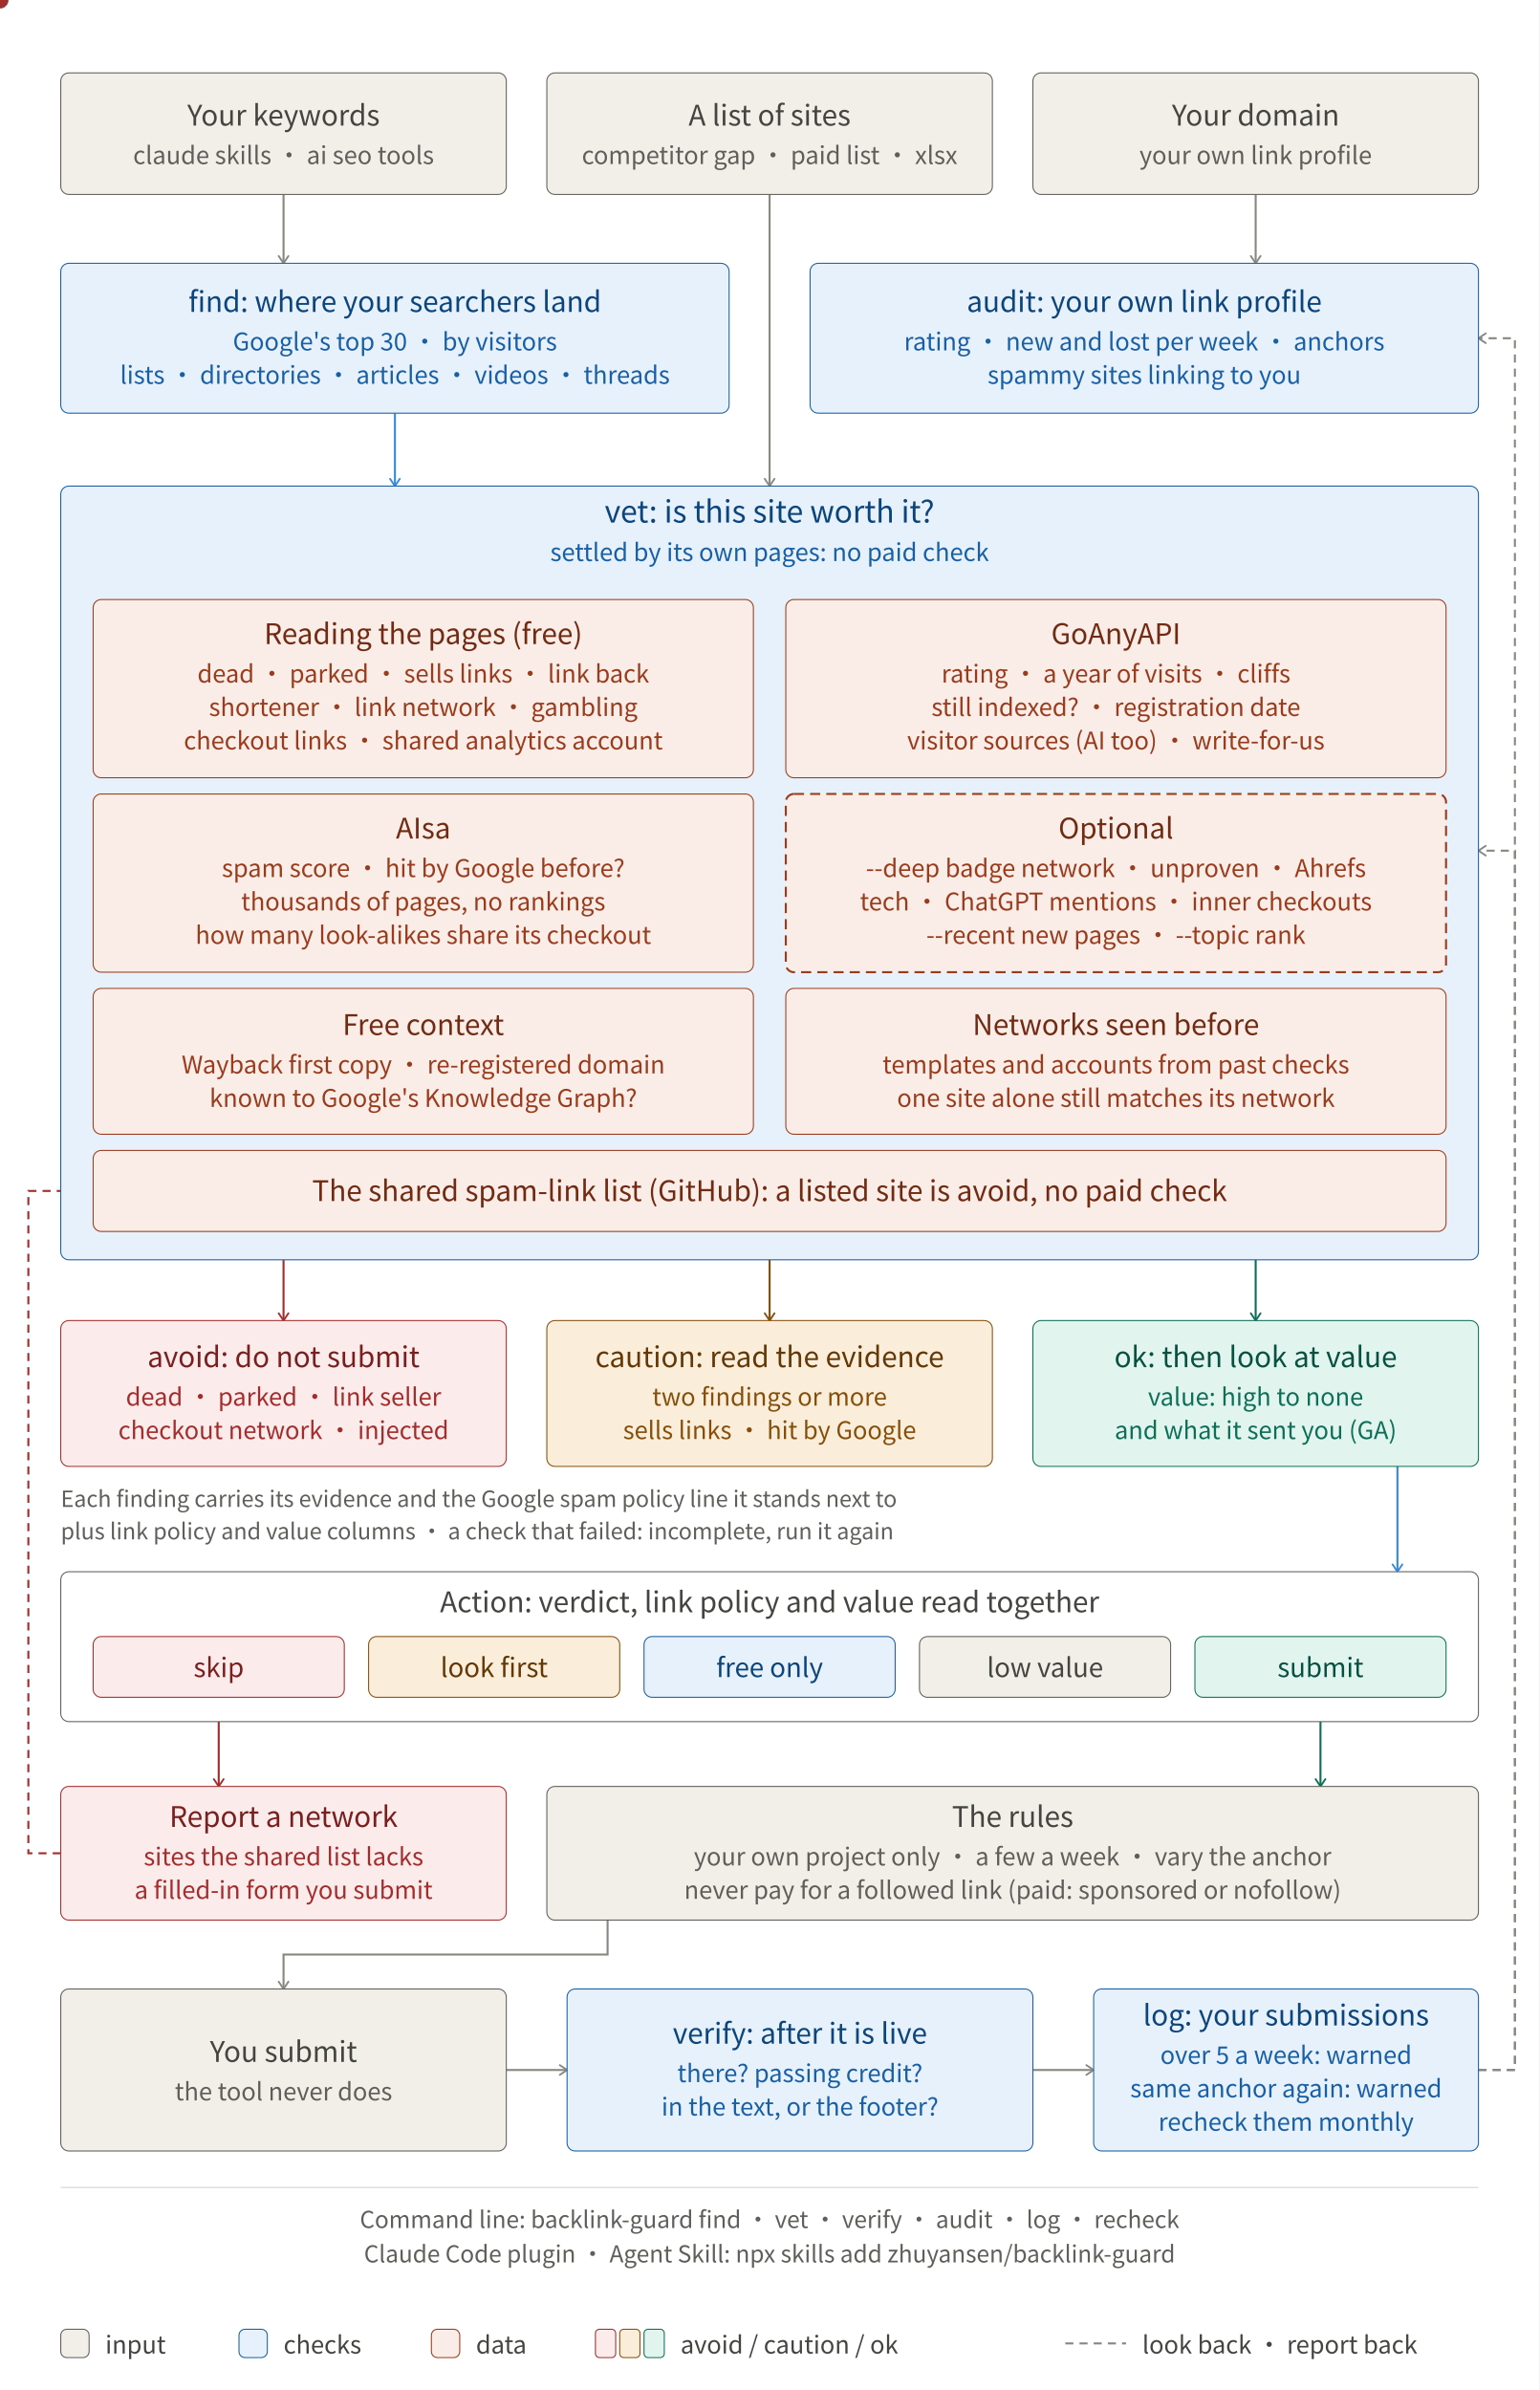
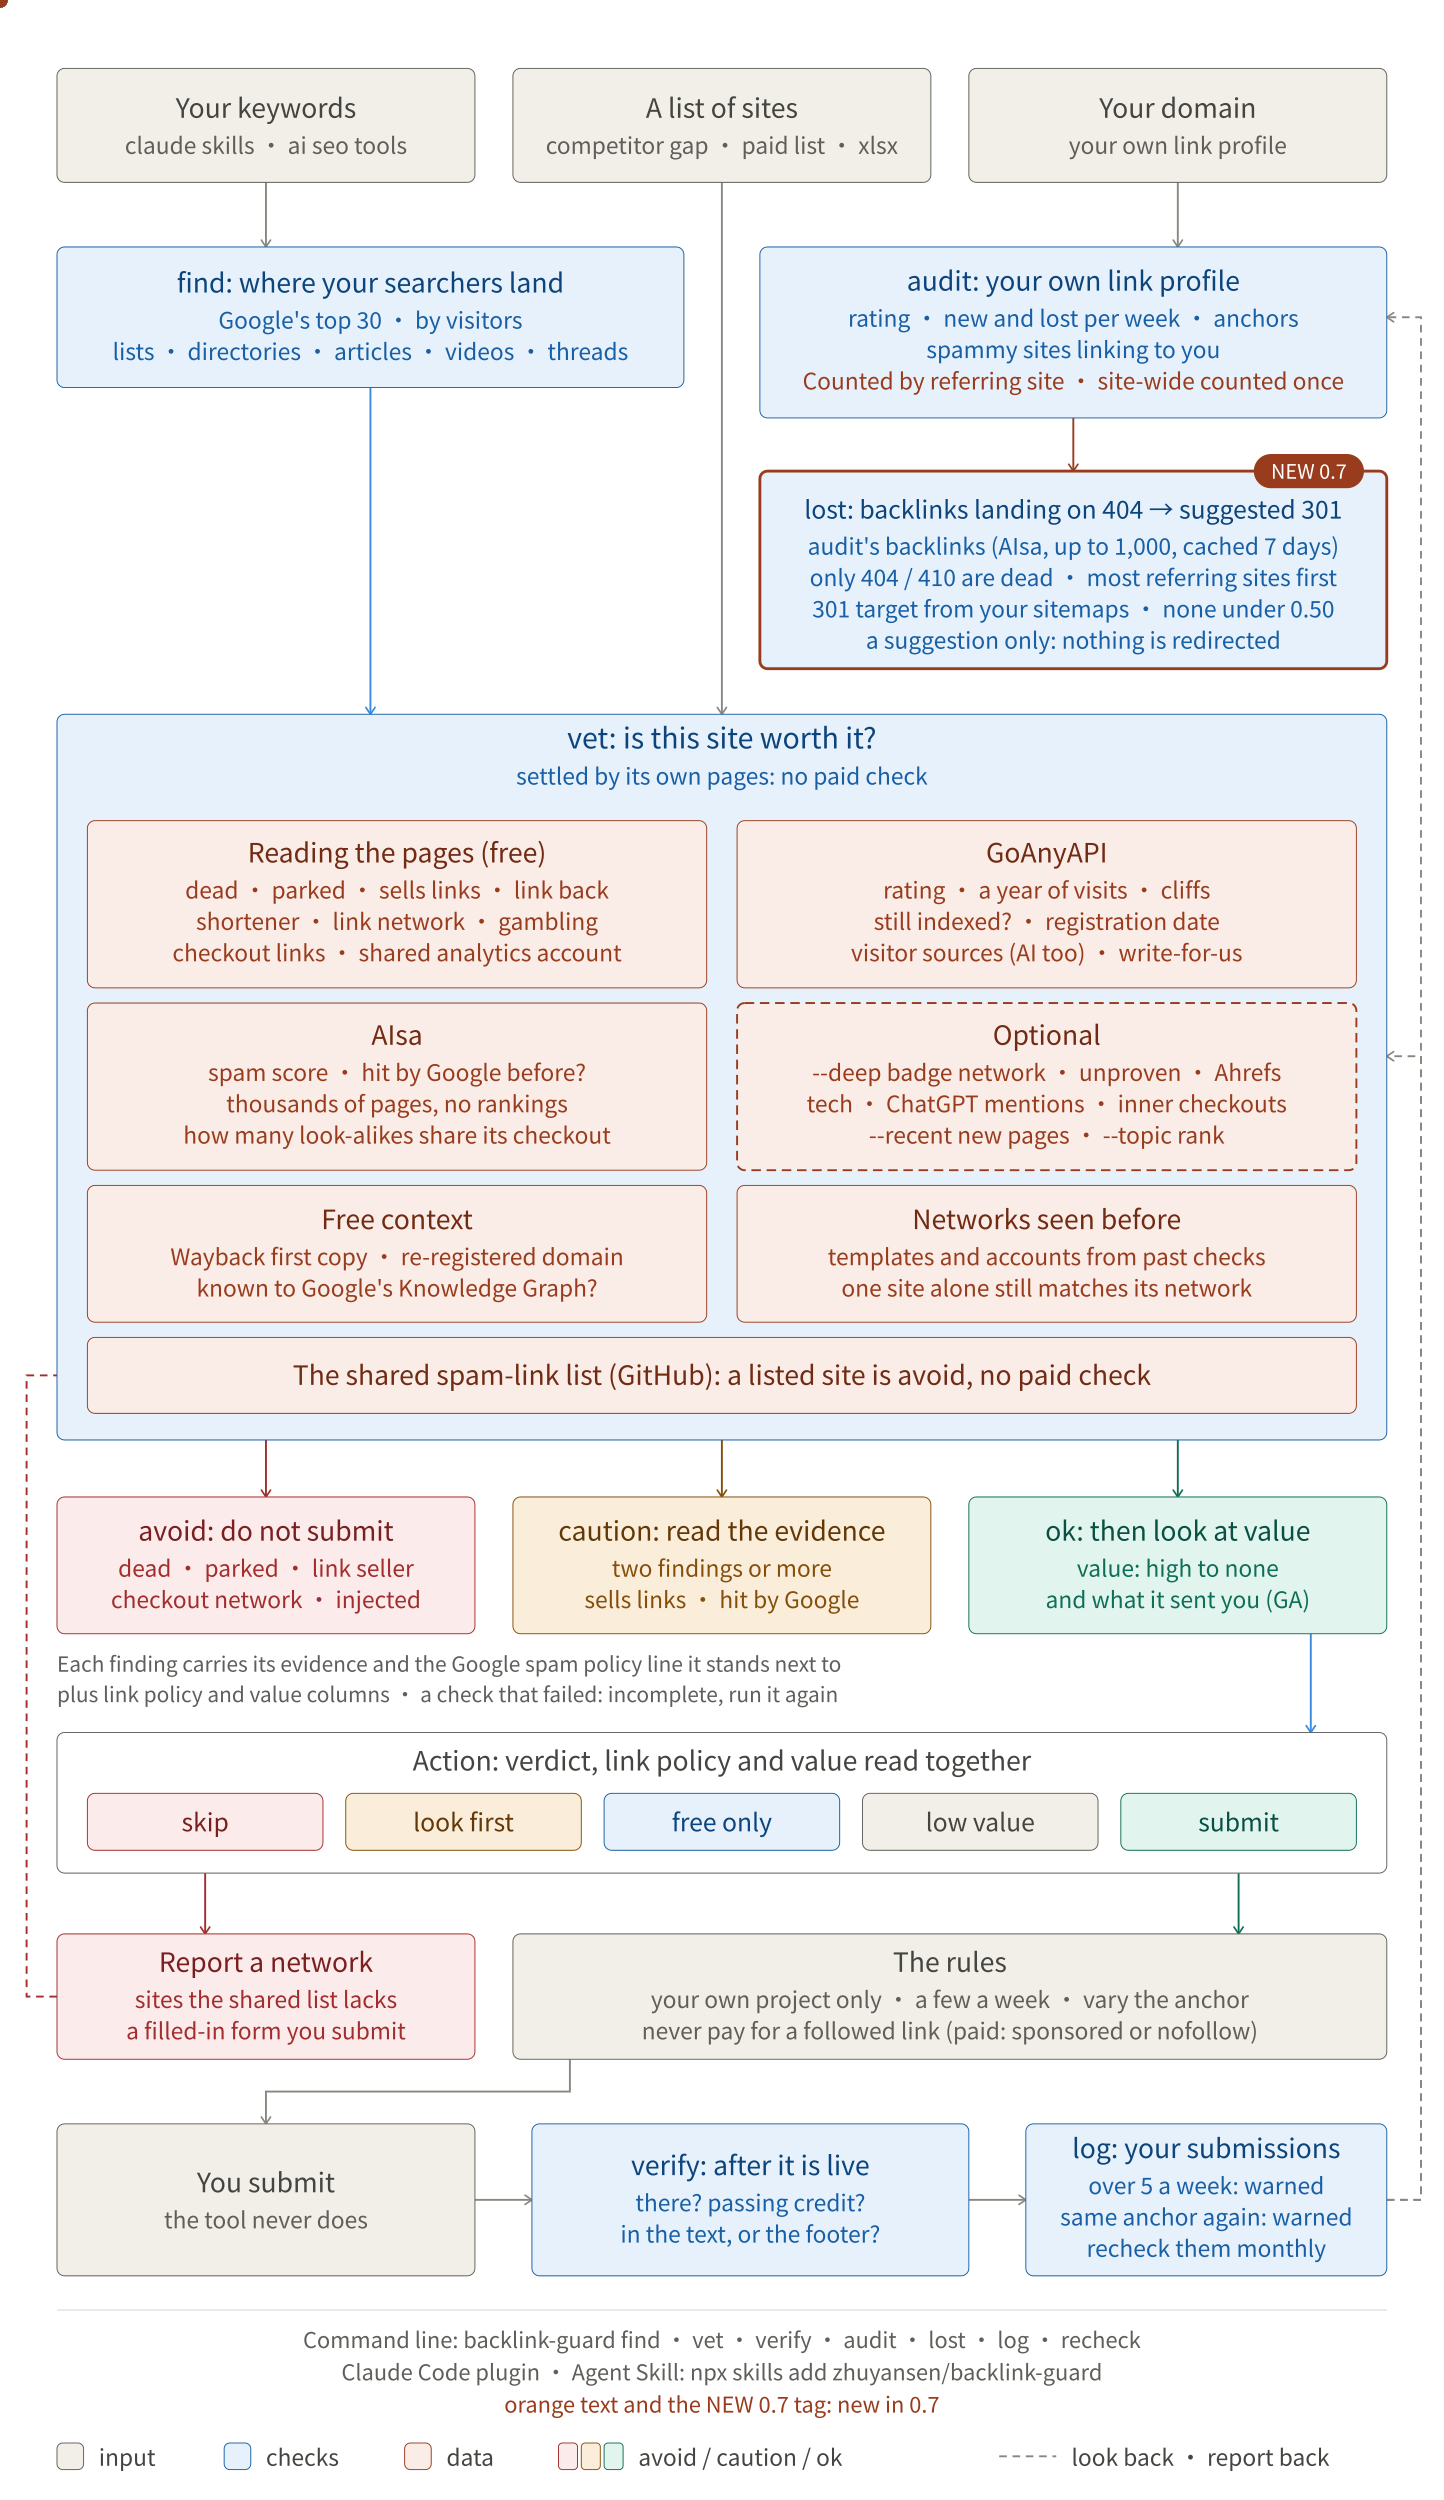
- <svg xmlns="http://www.w3.org/2000/svg" width="1520" height="2360" viewBox="0 0 760 1180" font-family="Hiragino Sans GB, PingFang SC, Noto Sans CJK SC, sans-serif">
+ <svg xmlns="http://www.w3.org/2000/svg" width="1520" height="2632" viewBox="0 0 760 1316" font-family="Hiragino Sans GB, PingFang SC, Noto Sans CJK SC, sans-serif">
  <defs>
    <marker id="arrow" viewBox="0 0 10 10" refX="8" refY="5" markerWidth="6" markerHeight="6" orient="auto-start-reverse">
      <path d="M2 1L8 5L2 9" fill="none" stroke="context-stroke" stroke-width="1.5" stroke-linecap="round" stroke-linejoin="round" />
    </marker>
  </defs>
-   <rect width="760" height="1180" fill="#FFFFFF" />
+   <rect width="760" height="1316" fill="#FFFFFF" />
  <path id="k" d="M140 96 L140 130" fill="none" stroke="#888780" stroke-width="1" marker-end="url(#arrow)" />
-   <path id="l" d="M380 96 L380 240" fill="none" stroke="#888780" stroke-width="1" marker-end="url(#arrow)" />
+   <path id="l" d="M380 96 L380 376" fill="none" stroke="#888780" stroke-width="1" marker-end="url(#arrow)" />
  <path id="d" d="M620 96 L620 130" fill="none" stroke="#888780" stroke-width="1" marker-end="url(#arrow)" />
-   <path id="f" d="M195 204 L195 240" fill="none" stroke="#378ADD" stroke-width="1" marker-end="url(#arrow)" />
-   <path id="v1" d="M140 622 L140 652" fill="none" stroke="#A32D2D" stroke-width="1" marker-end="url(#arrow)" />
-   <path id="v2" d="M380 622 L380 652" fill="none" stroke="#854F0B" stroke-width="1" marker-end="url(#arrow)" />
-   <path id="v3" d="M620 622 L620 652" fill="none" stroke="#0F6E56" stroke-width="1" marker-end="url(#arrow)" />
-   <path id="a" d="M690 724 L690 776" fill="none" stroke="#378ADD" stroke-width="1" marker-end="url(#arrow)" />
-   <path id="x" d="M108 850 L108 882" fill="none" stroke="#A32D2D" stroke-width="1" marker-end="url(#arrow)" />
-   <path id="r" d="M652 850 L652 882" fill="none" stroke="#0F6E56" stroke-width="1" marker-end="url(#arrow)" />
-   <path id="s" d="M300 948 L300 965 L140 965 L140 982" fill="none" stroke="#888780" stroke-width="1" marker-end="url(#arrow)" />
-   <path id="t" d="M250 1022 L280 1022" fill="none" stroke="#888780" stroke-width="1" marker-end="url(#arrow)" />
-   <path id="u" d="M510 1022 L540 1022" fill="none" stroke="#888780" stroke-width="1" marker-end="url(#arrow)" />
-   <path id="loop" d="M730 1022 L748 1022 L748 167 L730 167" fill="none" stroke="#888780" stroke-width="1" stroke-dasharray="4 3" marker-end="url(#arrow)" />
-   <path id="loop2" d="M730 1022 L748 1022 L748 420 L730 420" fill="none" stroke="#888780" stroke-width="1" stroke-dasharray="4 3" marker-end="url(#arrow)" />
-   <path id="rep" d="M30 915 L14 915 L14 588 L46 588" fill="none" stroke="#A32D2D" stroke-width="1" stroke-dasharray="4 3" marker-end="url(#arrow)" />
+   <path id="f" d="M195 204 L195 376" fill="none" stroke="#378ADD" stroke-width="1" marker-end="url(#arrow)" />
+   <path id="v1" d="M140 758 L140 788" fill="none" stroke="#A32D2D" stroke-width="1" marker-end="url(#arrow)" />
+   <path id="v2" d="M380 758 L380 788" fill="none" stroke="#854F0B" stroke-width="1" marker-end="url(#arrow)" />
+   <path id="v3" d="M620 758 L620 788" fill="none" stroke="#0F6E56" stroke-width="1" marker-end="url(#arrow)" />
+   <path id="a" d="M690 860 L690 912" fill="none" stroke="#378ADD" stroke-width="1" marker-end="url(#arrow)" />
+   <path id="x" d="M108 986 L108 1018" fill="none" stroke="#A32D2D" stroke-width="1" marker-end="url(#arrow)" />
+   <path id="r" d="M652 986 L652 1018" fill="none" stroke="#0F6E56" stroke-width="1" marker-end="url(#arrow)" />
+   <path id="s" d="M300 1084 L300 1101 L140 1101 L140 1118" fill="none" stroke="#888780" stroke-width="1" marker-end="url(#arrow)" />
+   <path id="t" d="M250 1158 L280 1158" fill="none" stroke="#888780" stroke-width="1" marker-end="url(#arrow)" />
+   <path id="u" d="M510 1158 L540 1158" fill="none" stroke="#888780" stroke-width="1" marker-end="url(#arrow)" />
+   <path id="loop" d="M730 1158 L748 1158 L748 167 L730 167" fill="none" stroke="#888780" stroke-width="1" stroke-dasharray="4 3" marker-end="url(#arrow)" />
+   <path id="loop2" d="M730 1158 L748 1158 L748 556 L730 556" fill="none" stroke="#888780" stroke-width="1" stroke-dasharray="4 3" marker-end="url(#arrow)" />
+   <path id="rep" d="M30 1051 L14 1051 L14 724 L46 724" fill="none" stroke="#A32D2D" stroke-width="1" stroke-dasharray="4 3" marker-end="url(#arrow)" />
+   <path id="lo" d="M565 220 L565 248" fill="none" stroke="#993C1D" stroke-width="1" marker-end="url(#arrow)" />
  <g font-size="14" text-anchor="middle">
    <rect x="30" y="36" width="220" height="60" rx="4" fill="#F1EFE8" stroke="#5F5E5A" stroke-width="0.5" />
    <text x="140.0" y="62.0" fill="#444441" font-weight="500" font-size="14">Your keywords</text>
    <text x="140.0" y="81.0" fill="#5F5E5A" font-size="12">claude skills · ai seo tools</text>
    <rect x="270" y="36" width="220" height="60" rx="4" fill="#F1EFE8" stroke="#5F5E5A" stroke-width="0.5" />
    <text x="380.0" y="62.0" fill="#444441" font-weight="500" font-size="14">A list of sites</text>
    <text x="380.0" y="81.0" fill="#5F5E5A" font-size="12">competitor gap · paid list · xlsx</text>
    <rect x="510" y="36" width="220" height="60" rx="4" fill="#F1EFE8" stroke="#5F5E5A" stroke-width="0.5" />
    <text x="620.0" y="62.0" fill="#444441" font-weight="500" font-size="14">Your domain</text>
    <text x="620.0" y="81.0" fill="#5F5E5A" font-size="12">your own link profile</text>
    <rect x="30" y="130" width="330" height="74" rx="4" fill="#E6F1FB" stroke="#185FA5" stroke-width="0.5" />
    <text x="195.0" y="154.0" fill="#0C447C" font-weight="500" font-size="14">find: where your searchers land</text>
    <text x="195.0" y="173.0" fill="#185FA5" font-size="12">Google's top 30 · by visitors</text>
    <text x="195.0" y="189.5" fill="#185FA5" font-size="12">lists · directories · articles · videos · threads</text>
-     <rect x="400" y="130" width="330" height="74" rx="4" fill="#E6F1FB" stroke="#185FA5" stroke-width="0.5" />
-     <text x="565.0" y="154.0" fill="#0C447C" font-weight="500" font-size="14">audit: your own link profile</text>
-     <text x="565.0" y="173.0" fill="#185FA5" font-size="12">rating · new and lost per week · anchors</text>
-     <text x="565.0" y="189.5" fill="#185FA5" font-size="12">spammy sites linking to you</text>
-     <rect x="30" y="240" width="700" height="382" rx="4" fill="#E6F1FB" stroke="#185FA5" stroke-width="0.5" />
-     <text x="380.0" y="258.0" fill="#0C447C" font-weight="500" font-size="15">vet: is this site worth it?</text>
-     <text x="380.0" y="277.0" fill="#185FA5" font-size="12">settled by its own pages: no paid check</text>
-     <rect x="46" y="296" width="326" height="88" rx="4" fill="#FAECE7" stroke="#993C1D" stroke-width="0.5" />
-     <text x="209.0" y="318.0" fill="#712B13" font-weight="500" font-size="14">Reading the pages (free)</text>
-     <text x="209.0" y="337.0" fill="#993C1D" font-size="12">dead · parked · sells links · link back</text>
-     <text x="209.0" y="353.5" fill="#993C1D" font-size="12">shortener · link network · gambling</text>
-     <text x="209.0" y="370.0" fill="#993C1D" font-size="12">checkout links · shared analytics account</text>
-     <rect x="388" y="296" width="326" height="88" rx="4" fill="#FAECE7" stroke="#993C1D" stroke-width="0.5" />
-     <text x="551.0" y="318.0" fill="#712B13" font-weight="500" font-size="14">GoAnyAPI</text>
-     <text x="551.0" y="337.0" fill="#993C1D" font-size="12">rating · a year of visits · cliffs</text>
-     <text x="551.0" y="353.5" fill="#993C1D" font-size="12">still indexed? · registration date</text>
-     <text x="551.0" y="370.0" fill="#993C1D" font-size="12">visitor sources (AI too) · write-for-us</text>
-     <rect x="46" y="392" width="326" height="88" rx="4" fill="#FAECE7" stroke="#993C1D" stroke-width="0.5" />
-     <text x="209.0" y="414.0" fill="#712B13" font-weight="500" font-size="14">AIsa</text>
-     <text x="209.0" y="433.0" fill="#993C1D" font-size="12">spam score · hit by Google before?</text>
-     <text x="209.0" y="449.5" fill="#993C1D" font-size="12">thousands of pages, no rankings</text>
-     <text x="209.0" y="466.0" fill="#993C1D" font-size="12">how many look-alikes share its checkout</text>
-     <rect x="388" y="392" width="326" height="88" rx="4" fill="#FAECE7" stroke="#993C1D" stroke-width="1" stroke-dasharray="5 3" />
-     <text x="551.0" y="414.0" fill="#712B13" font-weight="500" font-size="14">Optional</text>
-     <text x="551.0" y="433.0" fill="#993C1D" font-size="12">--deep badge network · unproven · Ahrefs</text>
-     <text x="551.0" y="449.5" fill="#993C1D" font-size="12">tech · ChatGPT mentions · inner checkouts</text>
-     <text x="551.0" y="466.0" fill="#993C1D" font-size="12">--recent new pages · --topic rank</text>
-     <rect x="46" y="488" width="326" height="72" rx="4" fill="#FAECE7" stroke="#993C1D" stroke-width="0.5" />
-     <text x="209.0" y="511.0" fill="#712B13" font-weight="500" font-size="14">Free context</text>
-     <text x="209.0" y="530.0" fill="#993C1D" font-size="12">Wayback first copy · re-registered domain</text>
-     <text x="209.0" y="546.5" fill="#993C1D" font-size="12">known to Google's Knowledge Graph?</text>
-     <rect x="388" y="488" width="326" height="72" rx="4" fill="#FAECE7" stroke="#993C1D" stroke-width="0.5" />
-     <text x="551.0" y="511.0" fill="#712B13" font-weight="500" font-size="14">Networks seen before</text>
-     <text x="551.0" y="530.0" fill="#993C1D" font-size="12">templates and accounts from past checks</text>
-     <text x="551.0" y="546.5" fill="#993C1D" font-size="12">one site alone still matches its network</text>
-     <rect x="46" y="568" width="668" height="40" rx="4" fill="#FAECE7" stroke="#993C1D" stroke-width="0.5" />
-     <text x="380.0" y="593.0" fill="#712B13" font-weight="500" font-size="14">The shared spam-link list (GitHub): a listed site is avoid, no paid check</text>
-     <rect x="30" y="652" width="220" height="72" rx="4" fill="#FCEBEB" stroke="#A32D2D" stroke-width="0.5" />
-     <text x="140.0" y="675.0" fill="#791F1F" font-weight="500" font-size="14">avoid: do not submit</text>
-     <text x="140.0" y="694.0" fill="#A32D2D" font-size="12">dead · parked · link seller</text>
-     <text x="140.0" y="710.5" fill="#A32D2D" font-size="12">checkout network · injected</text>
-     <rect x="270" y="652" width="220" height="72" rx="4" fill="#FAEEDA" stroke="#854F0B" stroke-width="0.5" />
-     <text x="380.0" y="675.0" fill="#633806" font-weight="500" font-size="14">caution: read the evidence</text>
-     <text x="380.0" y="694.0" fill="#854F0B" font-size="12">two findings or more</text>
-     <text x="380.0" y="710.5" fill="#854F0B" font-size="12">sells links · hit by Google</text>
-     <rect x="510" y="652" width="220" height="72" rx="4" fill="#E1F5EE" stroke="#0F6E56" stroke-width="0.5" />
-     <text x="620.0" y="675.0" fill="#085041" font-weight="500" font-size="14">ok: then look at value</text>
-     <text x="620.0" y="694.0" fill="#0F6E56" font-size="12">value: high to none</text>
-     <text x="620.0" y="710.5" fill="#0F6E56" font-size="12">and what it sent you (GA)</text>
-     <rect x="30" y="776" width="700" height="74" rx="4" fill="#FFFFFF" stroke="#5F5E5A" stroke-width="0.5" />
-     <text x="380.0" y="796" fill="#444441" font-weight="500" font-size="14">Action: verdict, link policy and value read together</text>
-     <rect x="46" y="808" width="124" height="30" rx="4" fill="#FCEBEB" stroke="#A32D2D" stroke-width="0.5" />
-     <text x="108" y="828" fill="#791F1F" font-weight="500" font-size="13">skip</text>
-     <rect x="182" y="808" width="124" height="30" rx="4" fill="#FAEEDA" stroke="#854F0B" stroke-width="0.5" />
-     <text x="244" y="828" fill="#633806" font-weight="500" font-size="13">look first</text>
-     <rect x="318" y="808" width="124" height="30" rx="4" fill="#E6F1FB" stroke="#185FA5" stroke-width="0.5" />
-     <text x="380" y="828" fill="#0C447C" font-weight="500" font-size="13">free only</text>
-     <rect x="454" y="808" width="124" height="30" rx="4" fill="#F1EFE8" stroke="#5F5E5A" stroke-width="0.5" />
-     <text x="516" y="828" fill="#444441" font-weight="500" font-size="13">low value</text>
-     <rect x="590" y="808" width="124" height="30" rx="4" fill="#E1F5EE" stroke="#0F6E56" stroke-width="0.5" />
-     <text x="652" y="828" fill="#085041" font-weight="500" font-size="13">submit</text>
-     <rect x="30" y="882" width="220" height="66" rx="4" fill="#FCEBEB" stroke="#A32D2D" stroke-width="0.5" />
-     <text x="140.0" y="902.0" fill="#791F1F" font-weight="500" font-size="14">Report a network</text>
-     <text x="140.0" y="921.0" fill="#A32D2D" font-size="12">sites the shared list lacks</text>
-     <text x="140.0" y="937.5" fill="#A32D2D" font-size="12">a filled-in form you submit</text>
-     <rect x="270" y="882" width="460" height="66" rx="4" fill="#F1EFE8" stroke="#5F5E5A" stroke-width="0.5" />
-     <text x="500.0" y="902.0" fill="#444441" font-weight="500" font-size="14">The rules</text>
-     <text x="500.0" y="921.0" fill="#5F5E5A" font-size="12">your own project only · a few a week · vary the anchor</text>
-     <text x="500.0" y="937.5" fill="#5F5E5A" font-size="12">never pay for a followed link (paid: sponsored or nofollow)</text>
-     <rect x="30" y="982" width="220" height="80" rx="4" fill="#F1EFE8" stroke="#5F5E5A" stroke-width="0.5" />
-     <text x="140.0" y="1018.0" fill="#444441" font-weight="500" font-size="14">You submit</text>
-     <text x="140.0" y="1037.0" fill="#5F5E5A" font-size="12">the tool never does</text>
-     <rect x="280" y="982" width="230" height="80" rx="4" fill="#E6F1FB" stroke="#185FA5" stroke-width="0.5" />
-     <text x="395.0" y="1009.0" fill="#0C447C" font-weight="500" font-size="14">verify: after it is live</text>
-     <text x="395.0" y="1028.0" fill="#185FA5" font-size="12">there? passing credit?</text>
-     <text x="395.0" y="1044.5" fill="#185FA5" font-size="12">in the text, or the footer?</text>
-     <rect x="540" y="982" width="190" height="80" rx="4" fill="#E6F1FB" stroke="#185FA5" stroke-width="0.5" />
-     <text x="635.0" y="1000.0" fill="#0C447C" font-weight="500" font-size="14">log: your submissions</text>
-     <text x="635.0" y="1019.0" fill="#185FA5" font-size="12">over 5 a week: warned</text>
-     <text x="635.0" y="1035.5" fill="#185FA5" font-size="12">same anchor again: warned</text>
-     <text x="635.0" y="1052.0" fill="#185FA5" font-size="12">recheck them monthly</text>
+     <rect x="400" y="130" width="330" height="90" rx="4" fill="#E6F1FB" stroke="#185FA5" stroke-width="0.5" />
+     <text x="565.0" y="153.0" fill="#0C447C" font-weight="500" font-size="14">audit: your own link profile</text>
+     <text x="565.0" y="172.0" fill="#185FA5" font-size="12">rating · new and lost per week · anchors</text>
+     <text x="565.0" y="188.5" fill="#185FA5" font-size="12">spammy sites linking to you</text>
+     <text x="565.0" y="205.0" fill="#993C1D" font-weight="500" font-size="12">Counted by referring site · site-wide counted once</text>
+     <rect x="400" y="248" width="330" height="104" rx="4" fill="#E6F1FB" stroke="#993C1D" stroke-width="1.5" />
+     <text x="565.0" y="273.0" fill="#0C447C" font-weight="500" font-size="13">lost: backlinks landing on 404 → suggested 301</text>
+     <text x="565.0" y="292.0" fill="#185FA5" font-size="12">audit's backlinks (AIsa, up to 1,000, cached 7 days)</text>
+     <text x="565.0" y="308.5" fill="#185FA5" font-size="12">only 404 / 410 are dead · most referring sites first</text>
+     <text x="565.0" y="325.0" fill="#185FA5" font-size="12">301 target from your sitemaps · none under 0.50</text>
+     <text x="565.0" y="341.5" fill="#185FA5" font-size="12">a suggestion only: nothing is redirected</text>
+     <rect x="660" y="239" width="58" height="18" rx="9" fill="#993C1D" />
+     <text x="689" y="252" fill="#FFFFFF" font-weight="500" font-size="10.5">NEW 0.7</text>
+     <rect x="30" y="376" width="700" height="382" rx="4" fill="#E6F1FB" stroke="#185FA5" stroke-width="0.5" />
+     <text x="380.0" y="394.0" fill="#0C447C" font-weight="500" font-size="15">vet: is this site worth it?</text>
+     <text x="380.0" y="413.0" fill="#185FA5" font-size="12">settled by its own pages: no paid check</text>
+     <rect x="46" y="432" width="326" height="88" rx="4" fill="#FAECE7" stroke="#993C1D" stroke-width="0.5" />
+     <text x="209.0" y="454.0" fill="#712B13" font-weight="500" font-size="14">Reading the pages (free)</text>
+     <text x="209.0" y="473.0" fill="#993C1D" font-size="12">dead · parked · sells links · link back</text>
+     <text x="209.0" y="489.5" fill="#993C1D" font-size="12">shortener · link network · gambling</text>
+     <text x="209.0" y="506.0" fill="#993C1D" font-size="12">checkout links · shared analytics account</text>
+     <rect x="388" y="432" width="326" height="88" rx="4" fill="#FAECE7" stroke="#993C1D" stroke-width="0.5" />
+     <text x="551.0" y="454.0" fill="#712B13" font-weight="500" font-size="14">GoAnyAPI</text>
+     <text x="551.0" y="473.0" fill="#993C1D" font-size="12">rating · a year of visits · cliffs</text>
+     <text x="551.0" y="489.5" fill="#993C1D" font-size="12">still indexed? · registration date</text>
+     <text x="551.0" y="506.0" fill="#993C1D" font-size="12">visitor sources (AI too) · write-for-us</text>
+     <rect x="46" y="528" width="326" height="88" rx="4" fill="#FAECE7" stroke="#993C1D" stroke-width="0.5" />
+     <text x="209.0" y="550.0" fill="#712B13" font-weight="500" font-size="14">AIsa</text>
+     <text x="209.0" y="569.0" fill="#993C1D" font-size="12">spam score · hit by Google before?</text>
+     <text x="209.0" y="585.5" fill="#993C1D" font-size="12">thousands of pages, no rankings</text>
+     <text x="209.0" y="602.0" fill="#993C1D" font-size="12">how many look-alikes share its checkout</text>
+     <rect x="388" y="528" width="326" height="88" rx="4" fill="#FAECE7" stroke="#993C1D" stroke-width="1" stroke-dasharray="5 3" />
+     <text x="551.0" y="550.0" fill="#712B13" font-weight="500" font-size="14">Optional</text>
+     <text x="551.0" y="569.0" fill="#993C1D" font-size="12">--deep badge network · unproven · Ahrefs</text>
+     <text x="551.0" y="585.5" fill="#993C1D" font-size="12">tech · ChatGPT mentions · inner checkouts</text>
+     <text x="551.0" y="602.0" fill="#993C1D" font-size="12">--recent new pages · --topic rank</text>
+     <rect x="46" y="624" width="326" height="72" rx="4" fill="#FAECE7" stroke="#993C1D" stroke-width="0.5" />
+     <text x="209.0" y="647.0" fill="#712B13" font-weight="500" font-size="14">Free context</text>
+     <text x="209.0" y="666.0" fill="#993C1D" font-size="12">Wayback first copy · re-registered domain</text>
+     <text x="209.0" y="682.5" fill="#993C1D" font-size="12">known to Google's Knowledge Graph?</text>
+     <rect x="388" y="624" width="326" height="72" rx="4" fill="#FAECE7" stroke="#993C1D" stroke-width="0.5" />
+     <text x="551.0" y="647.0" fill="#712B13" font-weight="500" font-size="14">Networks seen before</text>
+     <text x="551.0" y="666.0" fill="#993C1D" font-size="12">templates and accounts from past checks</text>
+     <text x="551.0" y="682.5" fill="#993C1D" font-size="12">one site alone still matches its network</text>
+     <rect x="46" y="704" width="668" height="40" rx="4" fill="#FAECE7" stroke="#993C1D" stroke-width="0.5" />
+     <text x="380.0" y="729.0" fill="#712B13" font-weight="500" font-size="14">The shared spam-link list (GitHub): a listed site is avoid, no paid check</text>
+     <rect x="30" y="788" width="220" height="72" rx="4" fill="#FCEBEB" stroke="#A32D2D" stroke-width="0.5" />
+     <text x="140.0" y="811.0" fill="#791F1F" font-weight="500" font-size="14">avoid: do not submit</text>
+     <text x="140.0" y="830.0" fill="#A32D2D" font-size="12">dead · parked · link seller</text>
+     <text x="140.0" y="846.5" fill="#A32D2D" font-size="12">checkout network · injected</text>
+     <rect x="270" y="788" width="220" height="72" rx="4" fill="#FAEEDA" stroke="#854F0B" stroke-width="0.5" />
+     <text x="380.0" y="811.0" fill="#633806" font-weight="500" font-size="14">caution: read the evidence</text>
+     <text x="380.0" y="830.0" fill="#854F0B" font-size="12">two findings or more</text>
+     <text x="380.0" y="846.5" fill="#854F0B" font-size="12">sells links · hit by Google</text>
+     <rect x="510" y="788" width="220" height="72" rx="4" fill="#E1F5EE" stroke="#0F6E56" stroke-width="0.5" />
+     <text x="620.0" y="811.0" fill="#085041" font-weight="500" font-size="14">ok: then look at value</text>
+     <text x="620.0" y="830.0" fill="#0F6E56" font-size="12">value: high to none</text>
+     <text x="620.0" y="846.5" fill="#0F6E56" font-size="12">and what it sent you (GA)</text>
+     <rect x="30" y="912" width="700" height="74" rx="4" fill="#FFFFFF" stroke="#5F5E5A" stroke-width="0.5" />
+     <text x="380.0" y="932" fill="#444441" font-weight="500" font-size="14">Action: verdict, link policy and value read together</text>
+     <rect x="46" y="944" width="124" height="30" rx="4" fill="#FCEBEB" stroke="#A32D2D" stroke-width="0.5" />
+     <text x="108" y="964" fill="#791F1F" font-weight="500" font-size="13">skip</text>
+     <rect x="182" y="944" width="124" height="30" rx="4" fill="#FAEEDA" stroke="#854F0B" stroke-width="0.5" />
+     <text x="244" y="964" fill="#633806" font-weight="500" font-size="13">look first</text>
+     <rect x="318" y="944" width="124" height="30" rx="4" fill="#E6F1FB" stroke="#185FA5" stroke-width="0.5" />
+     <text x="380" y="964" fill="#0C447C" font-weight="500" font-size="13">free only</text>
+     <rect x="454" y="944" width="124" height="30" rx="4" fill="#F1EFE8" stroke="#5F5E5A" stroke-width="0.5" />
+     <text x="516" y="964" fill="#444441" font-weight="500" font-size="13">low value</text>
+     <rect x="590" y="944" width="124" height="30" rx="4" fill="#E1F5EE" stroke="#0F6E56" stroke-width="0.5" />
+     <text x="652" y="964" fill="#085041" font-weight="500" font-size="13">submit</text>
+     <rect x="30" y="1018" width="220" height="66" rx="4" fill="#FCEBEB" stroke="#A32D2D" stroke-width="0.5" />
+     <text x="140.0" y="1038.0" fill="#791F1F" font-weight="500" font-size="14">Report a network</text>
+     <text x="140.0" y="1057.0" fill="#A32D2D" font-size="12">sites the shared list lacks</text>
+     <text x="140.0" y="1073.5" fill="#A32D2D" font-size="12">a filled-in form you submit</text>
+     <rect x="270" y="1018" width="460" height="66" rx="4" fill="#F1EFE8" stroke="#5F5E5A" stroke-width="0.5" />
+     <text x="500.0" y="1038.0" fill="#444441" font-weight="500" font-size="14">The rules</text>
+     <text x="500.0" y="1057.0" fill="#5F5E5A" font-size="12">your own project only · a few a week · vary the anchor</text>
+     <text x="500.0" y="1073.5" fill="#5F5E5A" font-size="12">never pay for a followed link (paid: sponsored or nofollow)</text>
+     <rect x="30" y="1118" width="220" height="80" rx="4" fill="#F1EFE8" stroke="#5F5E5A" stroke-width="0.5" />
+     <text x="140.0" y="1154.0" fill="#444441" font-weight="500" font-size="14">You submit</text>
+     <text x="140.0" y="1173.0" fill="#5F5E5A" font-size="12">the tool never does</text>
+     <rect x="280" y="1118" width="230" height="80" rx="4" fill="#E6F1FB" stroke="#185FA5" stroke-width="0.5" />
+     <text x="395.0" y="1145.0" fill="#0C447C" font-weight="500" font-size="14">verify: after it is live</text>
+     <text x="395.0" y="1164.0" fill="#185FA5" font-size="12">there? passing credit?</text>
+     <text x="395.0" y="1180.5" fill="#185FA5" font-size="12">in the text, or the footer?</text>
+     <rect x="540" y="1118" width="190" height="80" rx="4" fill="#E6F1FB" stroke="#185FA5" stroke-width="0.5" />
+     <text x="635.0" y="1136.0" fill="#0C447C" font-weight="500" font-size="14">log: your submissions</text>
+     <text x="635.0" y="1155.0" fill="#185FA5" font-size="12">over 5 a week: warned</text>
+     <text x="635.0" y="1171.5" fill="#185FA5" font-size="12">same anchor again: warned</text>
+     <text x="635.0" y="1188.0" fill="#185FA5" font-size="12">recheck them monthly</text>
  </g>
-   <text x="30" y="744" font-size="11" fill="#5F5E5A">Each finding carries its evidence and the Google spam policy line it stands next to</text>
-   <text x="30" y="760" font-size="11" fill="#5F5E5A">plus link policy and value columns · a check that failed: incomplete, run it again</text>
-   <path d="M30 1080 H730" stroke="#D3D1C7" stroke-width="0.5" fill="none" />
-   <text x="380" y="1100" text-anchor="middle" font-size="11.5" fill="#5F5E5A">Command line: backlink-guard  find · vet · verify · audit · log · recheck</text>
-   <text x="380" y="1117" text-anchor="middle" font-size="11.5" fill="#5F5E5A">Claude Code plugin · Agent Skill: npx skills add zhuyansen/backlink-guard</text>
-   <rect x="30" y="1150" width="14" height="14" rx="3" fill="#F1EFE8" stroke="#5F5E5A" stroke-width="0.5" />
-   <text x="52" y="1162" font-size="12" fill="#444441">input</text>
-   <rect x="118" y="1150" width="14" height="14" rx="3" fill="#E6F1FB" stroke="#185FA5" stroke-width="0.5" />
-   <text x="140" y="1162" font-size="12" fill="#444441">checks</text>
-   <rect x="213" y="1150" width="14" height="14" rx="3" fill="#FAECE7" stroke="#993C1D" stroke-width="0.5" />
-   <text x="235" y="1162" font-size="12" fill="#444441">data</text>
-   <rect x="294" y="1150" width="10" height="14" rx="2" fill="#FCEBEB" stroke="#A32D2D" stroke-width="0.5" />
-   <rect x="306" y="1150" width="10" height="14" rx="2" fill="#FAEEDA" stroke="#854F0B" stroke-width="0.5" />
-   <rect x="318" y="1150" width="10" height="14" rx="2" fill="#E1F5EE" stroke="#0F6E56" stroke-width="0.5" />
-   <text x="336" y="1162" font-size="12" fill="#444441">avoid / caution / ok</text>
-   <path d="M526 1157 H556" stroke="#888780" stroke-width="1" stroke-dasharray="4 3" fill="none" />
-   <text x="564" y="1162" font-size="12" fill="#444441">look back · report back</text>
+   <text x="30" y="880" font-size="11" fill="#5F5E5A">Each finding carries its evidence and the Google spam policy line it stands next to</text>
+   <text x="30" y="896" font-size="11" fill="#5F5E5A">plus link policy and value columns · a check that failed: incomplete, run it again</text>
+   <path d="M30 1216 H730" stroke="#D3D1C7" stroke-width="0.5" fill="none" />
+   <text x="380" y="1236" text-anchor="middle" font-size="11.5" fill="#5F5E5A">Command line: backlink-guard  find · vet · verify · audit · lost · log · recheck</text>
+   <text x="380" y="1253" text-anchor="middle" font-size="11.5" fill="#5F5E5A">Claude Code plugin · Agent Skill: npx skills add zhuyansen/backlink-guard</text>
+   <text x="380" y="1270" text-anchor="middle" font-size="11.5" fill="#993C1D">orange text and the NEW 0.7 tag: new in 0.7</text>
+   <rect x="30" y="1286" width="14" height="14" rx="3" fill="#F1EFE8" stroke="#5F5E5A" stroke-width="0.5" />
+   <text x="52" y="1298" font-size="12" fill="#444441">input</text>
+   <rect x="118" y="1286" width="14" height="14" rx="3" fill="#E6F1FB" stroke="#185FA5" stroke-width="0.5" />
+   <text x="140" y="1298" font-size="12" fill="#444441">checks</text>
+   <rect x="213" y="1286" width="14" height="14" rx="3" fill="#FAECE7" stroke="#993C1D" stroke-width="0.5" />
+   <text x="235" y="1298" font-size="12" fill="#444441">data</text>
+   <rect x="294" y="1286" width="10" height="14" rx="2" fill="#FCEBEB" stroke="#A32D2D" stroke-width="0.5" />
+   <rect x="306" y="1286" width="10" height="14" rx="2" fill="#FAEEDA" stroke="#854F0B" stroke-width="0.5" />
+   <rect x="318" y="1286" width="10" height="14" rx="2" fill="#E1F5EE" stroke="#0F6E56" stroke-width="0.5" />
+   <text x="336" y="1298" font-size="12" fill="#444441">avoid / caution / ok</text>
+   <path d="M526 1293 H556" stroke="#888780" stroke-width="1" stroke-dasharray="4 3" fill="none" />
+   <text x="564" y="1298" font-size="12" fill="#444441">look back · report back</text>
  <circle r="4" fill="#888780">
    <animateMotion dur="1.0s" repeatCount="indefinite" begin="0.0s">
      <mpath href="#k" />
    </animateMotion>
  </circle>
  <circle r="4" fill="#888780">
    <animateMotion dur="2.0s" repeatCount="indefinite" begin="0.4s">
      <mpath href="#l" />
    </animateMotion>
  </circle>
  <circle r="4" fill="#888780">
    <animateMotion dur="1.0s" repeatCount="indefinite" begin="0.2s">
      <mpath href="#d" />
    </animateMotion>
  </circle>
  <circle r="4" fill="#378ADD">
    <animateMotion dur="1.0s" repeatCount="indefinite" begin="0.6s">
      <mpath href="#f" />
    </animateMotion>
  </circle>
  <circle r="4" fill="#A32D2D">
    <animateMotion dur="1.0s" repeatCount="indefinite" begin="0.0s">
      <mpath href="#v1" />
    </animateMotion>
  </circle>
  <circle r="4" fill="#854F0B">
    <animateMotion dur="1.0s" repeatCount="indefinite" begin="0.3s">
      <mpath href="#v2" />
    </animateMotion>
  </circle>
  <circle r="4" fill="#0F6E56">
    <animateMotion dur="1.0s" repeatCount="indefinite" begin="0.6s">
      <mpath href="#v3" />
    </animateMotion>
  </circle>
  <circle r="4" fill="#378ADD">
    <animateMotion dur="1.0s" repeatCount="indefinite" begin="0.2s">
      <mpath href="#a" />
    </animateMotion>
  </circle>
  <circle r="4" fill="#A32D2D">
    <animateMotion dur="1.0s" repeatCount="indefinite" begin="0.5s">
      <mpath href="#x" />
    </animateMotion>
  </circle>
  <circle r="4" fill="#0F6E56">
    <animateMotion dur="1.0s" repeatCount="indefinite" begin="0.0s">
      <mpath href="#r" />
    </animateMotion>
  </circle>
  <circle r="4" fill="#888780">
    <animateMotion dur="1.0s" repeatCount="indefinite" begin="0.5s">
      <mpath href="#s" />
    </animateMotion>
  </circle>
  <circle r="4" fill="#888780">
    <animateMotion dur="0.8s" repeatCount="indefinite" begin="0.0s">
      <mpath href="#t" />
    </animateMotion>
  </circle>
  <circle r="4" fill="#888780">
    <animateMotion dur="0.8s" repeatCount="indefinite" begin="0.4s">
      <mpath href="#u" />
    </animateMotion>
  </circle>
  <circle r="4" fill="#888780">
    <animateMotion dur="4.0s" repeatCount="indefinite" begin="0.0s">
      <mpath href="#loop" />
    </animateMotion>
  </circle>
  <circle r="4" fill="#888780">
    <animateMotion dur="4.0s" repeatCount="indefinite" begin="2.0s">
      <mpath href="#loop2" />
    </animateMotion>
  </circle>
  <circle r="4" fill="#A32D2D">
    <animateMotion dur="4.0s" repeatCount="indefinite" begin="1.0s">
      <mpath href="#rep" />
    </animateMotion>
  </circle>
+   <circle r="4" fill="#993C1D">
+     <animateMotion dur="1.0s" repeatCount="indefinite" begin="0.3s">
+       <mpath href="#lo" />
+     </animateMotion>
+   </circle>
</svg>
